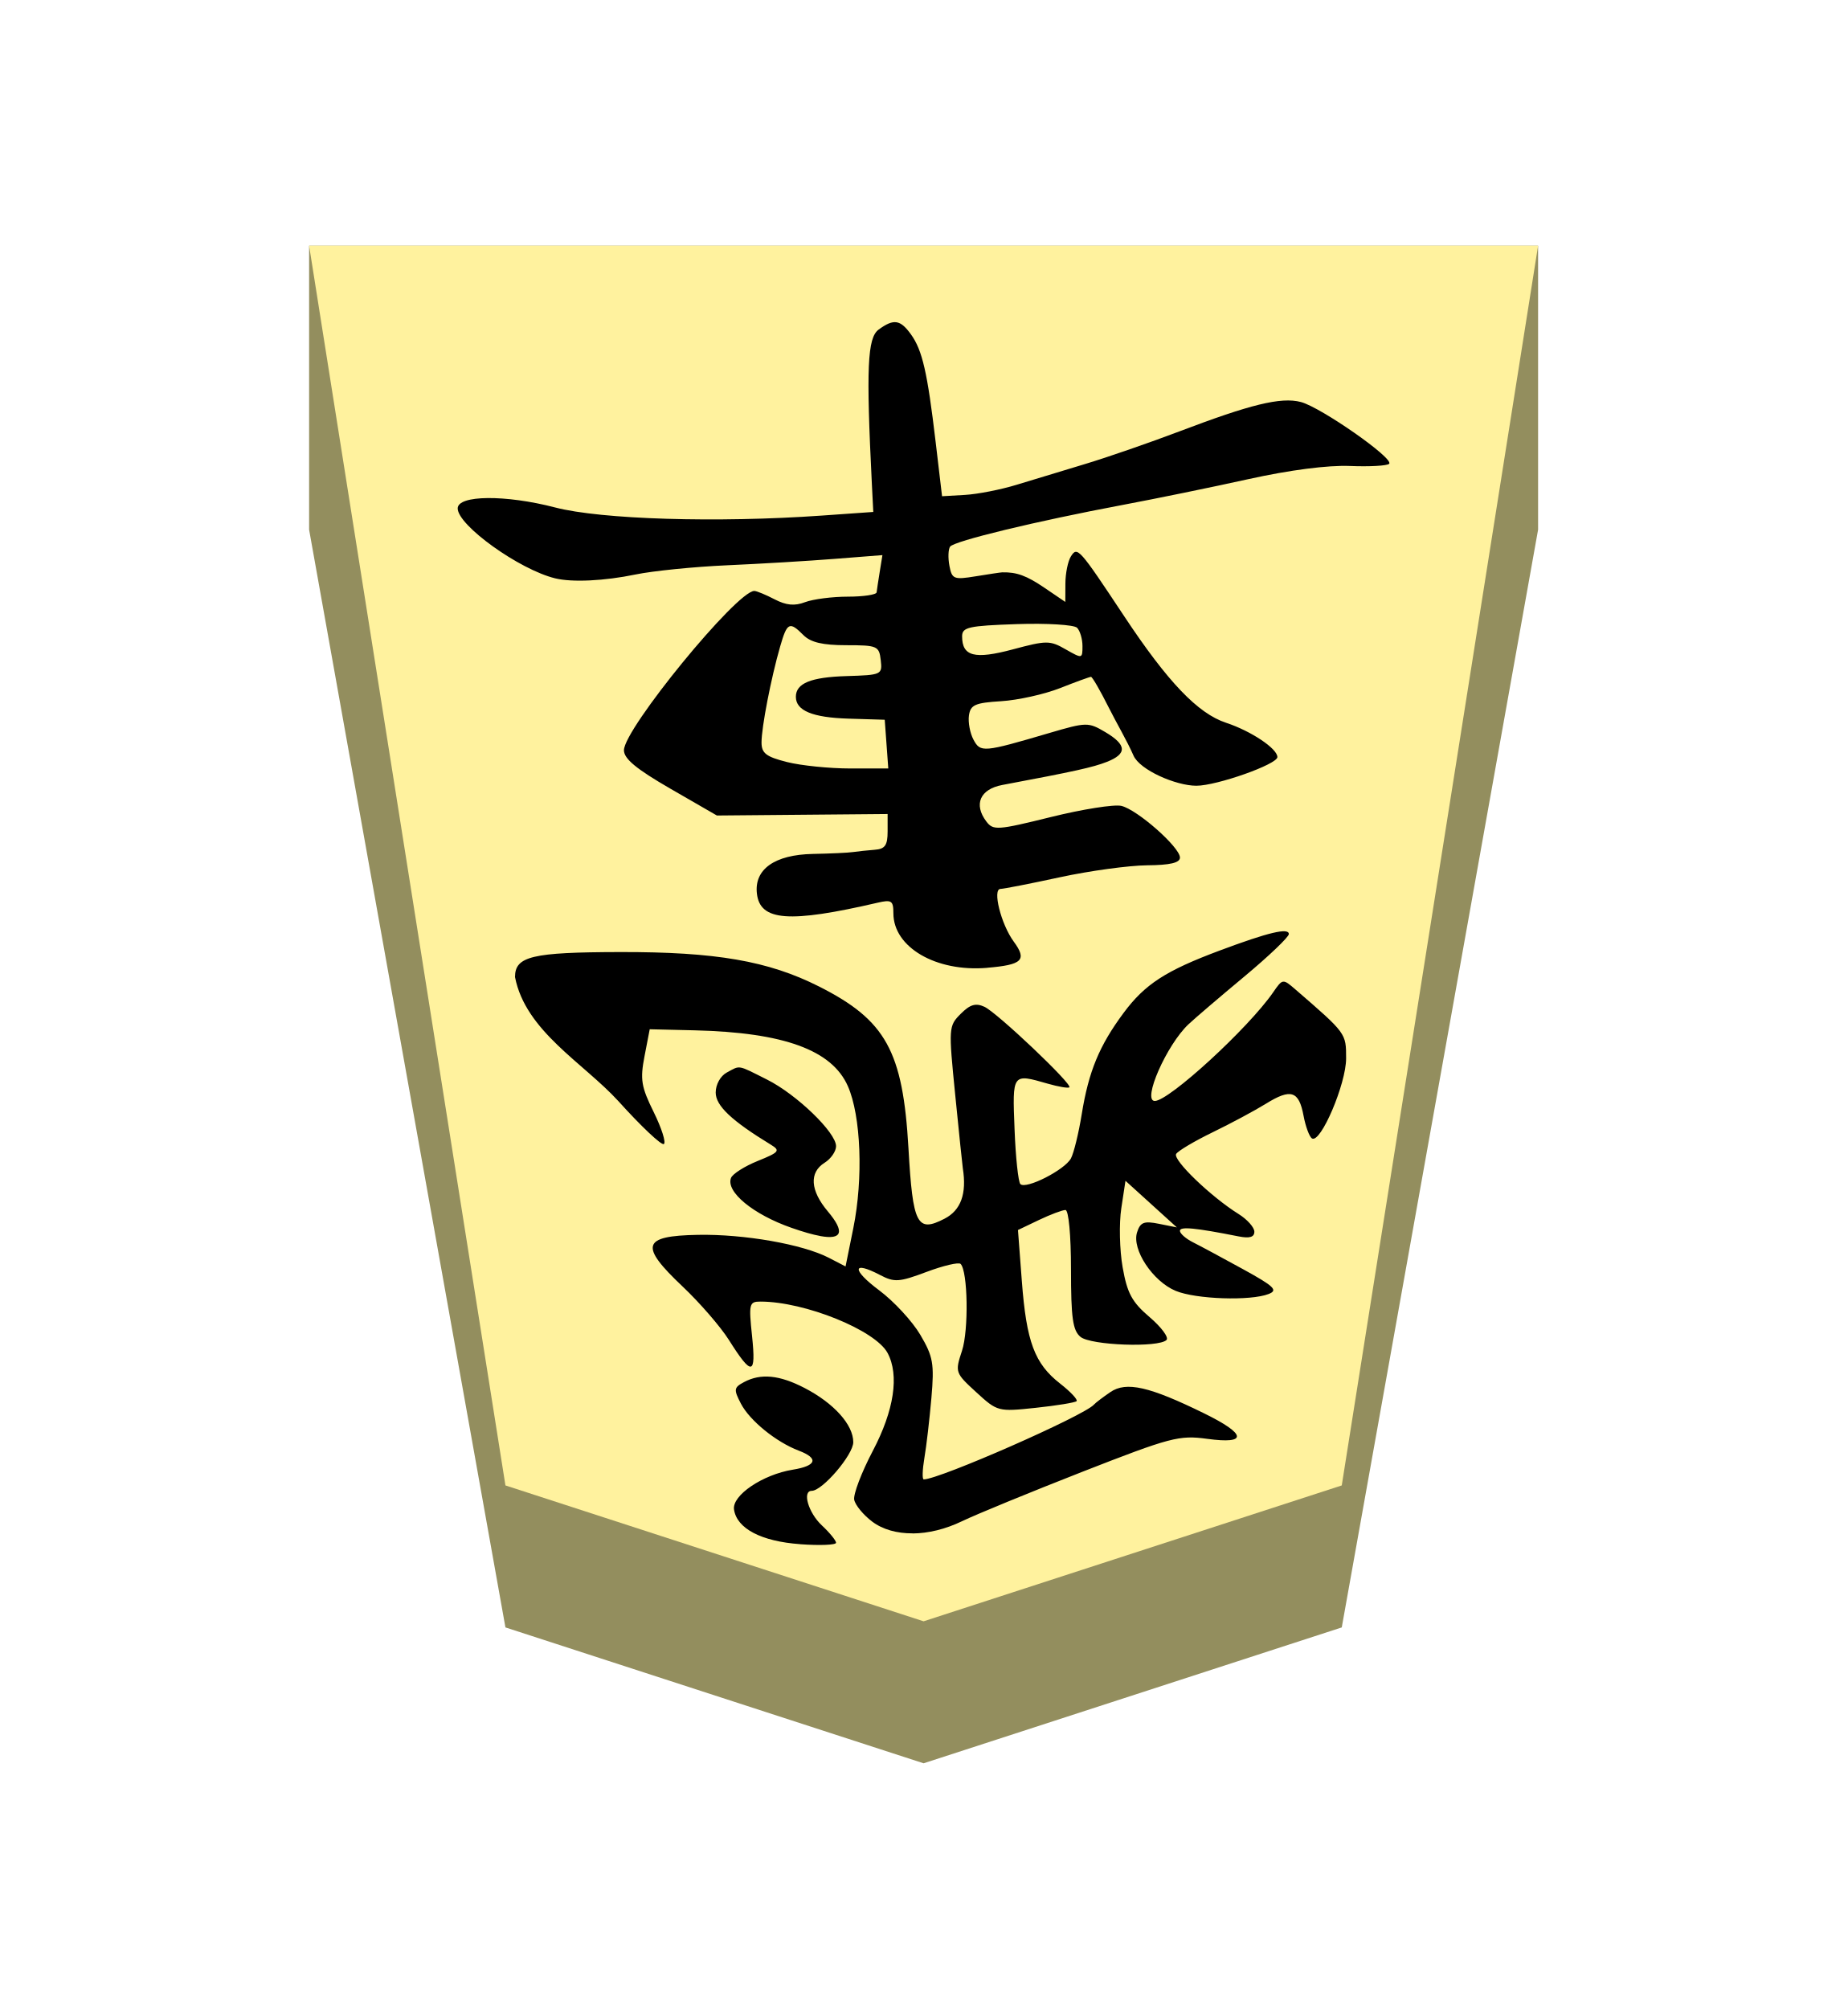
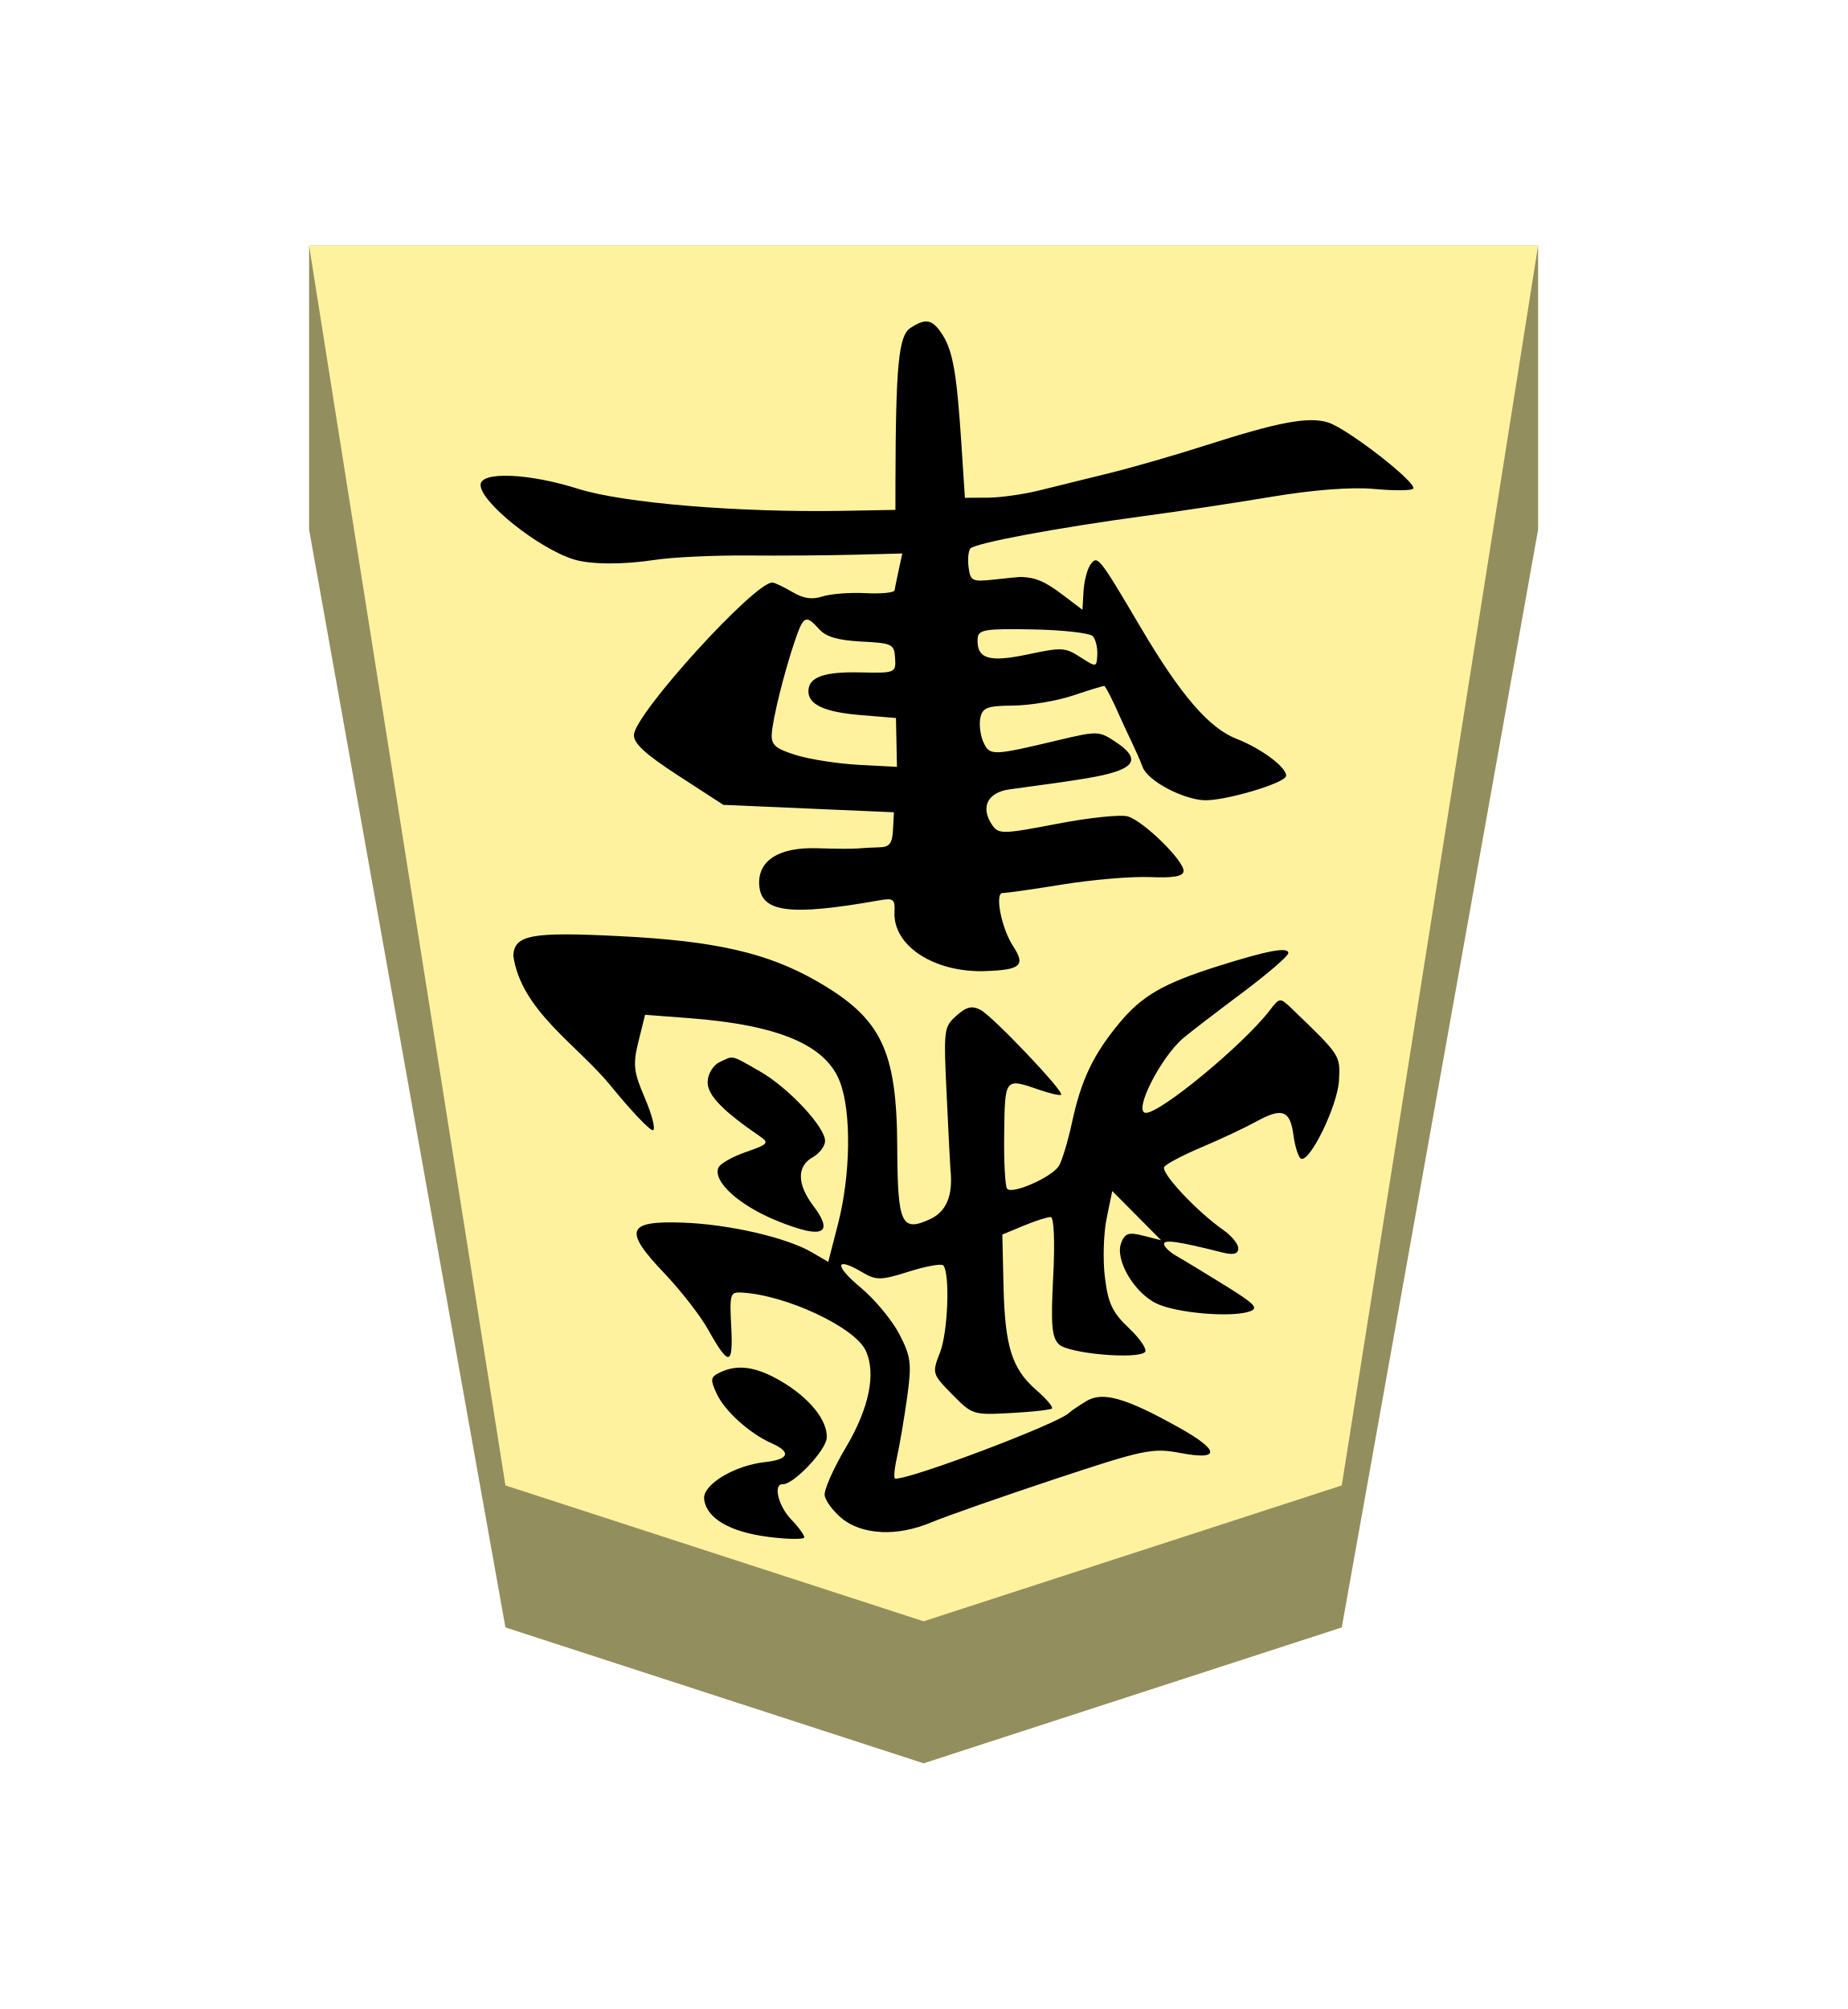
<svg xmlns="http://www.w3.org/2000/svg" viewBox="-1.542 -1.677 41.634 45.274" version="1.1" id="svg1" xml:space="preserve">
  <defs id="defs1" />
  <g id="layer1" transform="rotate(180,62.1375,101.93)">
    <path style="fill:#938e5e;fill-opacity:1;fill-rule:evenodd;stroke:none;stroke-width:0.982;stroke-linecap:round;stroke-linejoin:round;stroke-dasharray:none;stroke-opacity:1;paint-order:stroke fill markers" d="m 118.85,200 v -6.4 L 114.425,168.862 105,165.8 95.575,168.862 91.15,193.6 l 2e-6,6.4 z" id="path12" />
    <path style="display:inline;fill:#fff29e;fill-opacity:1;fill-rule:evenodd;stroke:none;stroke-width:0.373;stroke-linecap:round;stroke-linejoin:round;paint-order:stroke fill markers" d="m 105,169 9.425,3.062 L 118.85,200 H 91.15 l 4.425,-27.938 z" id="path13" />
-     <path id="path4" style="fill:#000000;stroke-width:0.488" d="m 107.78,170.737 c -0.444,-0.032 -0.807,-0.017 -0.807,0.033 0,0.05 0.145,0.228 0.323,0.394 0.301,0.283 0.445,0.774 0.226,0.776 -0.243,0.001 -0.937,0.814 -0.937,1.097 0,0.392 0.435,0.877 1.096,1.22 0.569,0.295 0.988,0.336 1.368,0.133 0.228,-0.122 0.234,-0.166 0.069,-0.484 -0.199,-0.383 -0.793,-0.866 -1.304,-1.06 -0.456,-0.173 -0.404,-0.342 0.133,-0.429 0.682,-0.111 1.374,-0.579 1.326,-0.898 -0.064,-0.43 -0.614,-0.718 -1.493,-0.781 z m -2.532,0.243 c -0.352,0.002 -0.74,0.095 -1.117,0.277 -0.32,0.154 -1.541,0.655 -2.713,1.114 -1.987,0.777 -2.178,0.827 -2.81,0.741 -0.916,-0.125 -0.891,0.103 0.065,0.572 1.238,0.608 1.759,0.727 2.118,0.481 0.168,-0.115 0.334,-0.241 0.369,-0.281 0.223,-0.252 3.486,-1.686 3.837,-1.686 0.037,0 0.03,0.218 -0.015,0.484 -0.046,0.266 -0.116,0.875 -0.158,1.353 -0.067,0.772 -0.039,0.93 0.25,1.421 0.179,0.304 0.595,0.755 0.926,1.002 0.624,0.466 0.613,0.677 -0.017,0.347 -0.325,-0.17 -0.428,-0.164 -1.05,0.069 -0.379,0.142 -0.724,0.223 -0.767,0.18 -0.164,-0.164 -0.185,-1.493 -0.031,-1.959 0.159,-0.482 0.154,-0.497 -0.321,-0.932 -0.478,-0.438 -0.492,-0.442 -1.342,-0.352 -0.472,0.05 -0.886,0.118 -0.92,0.15 -0.033,0.032 0.134,0.211 0.371,0.396 0.577,0.451 0.759,0.94 0.863,2.311 l 0.087,1.15 -0.473,0.226 c -0.26,0.124 -0.529,0.225 -0.597,0.225 -0.072,0 -0.125,-0.564 -0.125,-1.341 0,-1.091 -0.04,-1.374 -0.214,-1.518 -0.232,-0.192 -1.762,-0.248 -1.939,-0.07 -0.056,0.056 0.115,0.288 0.381,0.515 0.398,0.339 0.505,0.538 0.608,1.123 0.069,0.391 0.082,0.989 0.03,1.33 l -0.094,0.619 -0.579,-0.525 -0.579,-0.525 0.405,0.081 c 0.337,0.068 0.419,0.035 0.492,-0.193 0.122,-0.384 -0.353,-1.103 -0.87,-1.318 -0.457,-0.19 -1.687,-0.231 -2.096,-0.071 -0.217,0.085 -0.129,0.171 0.581,0.561 0.461,0.253 0.968,0.526 1.128,0.606 0.159,0.08 0.29,0.196 0.291,0.257 9.2e-4,0.101 -0.341,0.069 -1.323,-0.126 -0.248,-0.049 -0.355,-0.017 -0.355,0.106 0,0.097 0.16,0.276 0.355,0.398 0.623,0.388 1.489,1.222 1.408,1.354 -0.043,0.07 -0.414,0.29 -0.824,0.489 -0.41,0.199 -0.949,0.488 -1.198,0.642 -0.564,0.35 -0.745,0.293 -0.85,-0.271 -0.046,-0.244 -0.131,-0.474 -0.19,-0.51 -0.194,-0.12 -0.769,1.227 -0.769,1.803 0,0.568 -0.007,0.56 1.14,1.552 0.287,0.248 0.29,0.248 0.506,-0.065 0.561,-0.81 2.345,-2.446 2.666,-2.446 0.29,0 -0.266,1.264 -0.76,1.729 -0.142,0.134 -0.709,0.618 -1.26,1.077 -0.551,0.459 -1.001,0.889 -1.001,0.955 0,0.149 0.459,0.04 1.55,-0.368 1.227,-0.458 1.692,-0.76 2.174,-1.408 0.549,-0.74 0.788,-1.318 0.944,-2.284 0.069,-0.426 0.178,-0.873 0.243,-0.995 0.139,-0.26 1.014,-0.705 1.14,-0.579 0.047,0.047 0.107,0.605 0.131,1.238 0.05,1.264 0.055,1.256 -0.748,1.025 -0.244,-0.07 -0.463,-0.107 -0.488,-0.082 -0.071,0.071 1.627,1.681 1.914,1.814 0.197,0.091 0.324,0.054 0.536,-0.159 0.273,-0.273 0.275,-0.311 0.123,-1.83 -0.085,-0.853 -0.162,-1.596 -0.171,-1.65 -0.091,-0.573 0.043,-0.946 0.412,-1.136 0.62,-0.321 0.715,-0.136 0.813,1.583 0.125,2.197 0.51,2.891 2.02,3.652 1.141,0.574 2.322,0.779 4.483,0.774 1.984,-0.004 2.365,-0.095 2.365,-0.564 -0.237,-1.219 -1.536,-1.929 -2.329,-2.795 -0.51,-0.566 -0.971,-1.001 -1.025,-0.968 -0.054,0.033 0.049,0.356 0.227,0.718 0.283,0.572 0.31,0.735 0.208,1.263 l -0.117,0.606 -1.015,-0.024 c -2.008,-0.049 -3.092,-0.444 -3.451,-1.258 -0.296,-0.671 -0.35,-2.078 -0.123,-3.199 l 0.175,-0.864 0.377,0.195 c 0.59,0.305 1.912,0.537 2.953,0.517 1.257,-0.023 1.321,-0.24 0.342,-1.165 -0.386,-0.365 -0.854,-0.905 -1.041,-1.201 -0.52,-0.825 -0.617,-0.81 -0.524,0.08 0.077,0.734 0.065,0.782 -0.189,0.782 -0.998,0 -2.589,-0.643 -2.865,-1.158 -0.267,-0.499 -0.148,-1.293 0.332,-2.205 0.255,-0.485 0.444,-0.982 0.42,-1.103 -0.024,-0.122 -0.208,-0.344 -0.408,-0.494 -0.238,-0.178 -0.556,-0.265 -0.908,-0.263 z m 2.082,6.702 c -0.498,-0.091 -0.558,0.096 -0.171,0.556 0.397,0.471 0.423,0.877 0.072,1.096 -0.142,0.089 -0.258,0.257 -0.258,0.373 0,0.309 0.889,1.167 1.556,1.501 0.678,0.34 0.596,0.326 0.907,0.159 0.143,-0.077 0.25,-0.27 0.25,-0.451 0,-0.297 -0.356,-0.634 -1.246,-1.177 -0.216,-0.132 -0.186,-0.169 0.299,-0.365 0.297,-0.12 0.568,-0.293 0.602,-0.383 0.12,-0.312 -0.5,-0.823 -1.367,-1.125 -0.263,-0.092 -0.478,-0.153 -0.644,-0.183 z m -3.759,6.045 c -0.799,0.067 -0.908,0.174 -0.603,0.59 0.287,0.391 0.487,1.188 0.298,1.188 -0.067,0 -0.67,0.118 -1.34,0.263 -0.67,0.145 -1.553,0.265 -1.961,0.269 -0.521,0.004 -0.743,0.056 -0.743,0.174 0,0.233 0.962,1.081 1.321,1.165 0.162,0.038 0.875,-0.075 1.586,-0.251 1.21,-0.299 1.302,-0.306 1.458,-0.099 0.29,0.385 0.14,0.727 -0.36,0.821 -1.639,0.308 -2.041,0.397 -2.358,0.521 -0.461,0.181 -0.45,0.384 0.038,0.672 0.381,0.225 0.422,0.224 1.26,-0.022 1.492,-0.439 1.551,-0.444 1.709,-0.149 0.078,0.146 0.124,0.392 0.102,0.545 -0.035,0.239 -0.138,0.285 -0.725,0.321 -0.377,0.023 -0.975,0.156 -1.329,0.295 -0.354,0.14 -0.668,0.254 -0.697,0.254 -0.029,0 -0.206,-0.305 -0.393,-0.678 -0.187,-0.373 -0.423,-0.77 -0.565,-1.096 -0.142,-0.326 -0.957,-0.68 -1.417,-0.68 -0.46,0 -1.826,0.483 -1.826,0.646 0,0.191 0.593,0.587 1.157,0.773 0.636,0.21 1.314,0.919 2.298,2.404 1.018,1.535 1.053,1.575 1.199,1.345 0.067,-0.106 0.123,-0.381 0.124,-0.61 l 0.002,-0.416 0.47,0.319 c 0.403,0.274 0.626,0.355 0.951,0.348 0.036,-9.7e-4 0.304,-0.041 0.597,-0.089 0.495,-0.081 0.537,-0.064 0.594,0.236 0.034,0.178 0.027,0.372 -0.015,0.432 -0.09,0.127 -1.942,0.574 -3.889,0.94 -0.746,0.14 -2.025,0.402 -2.842,0.583 -0.923,0.204 -1.788,0.316 -2.284,0.295 -0.439,-0.018 -0.835,0.004 -0.881,0.049 -0.118,0.118 1.534,1.271 1.988,1.392 0.454,0.121 1.159,-0.062 2.727,-0.657 0.675,-0.256 1.634,-0.588 2.132,-0.738 0.497,-0.15 1.195,-0.361 1.55,-0.47 0.355,-0.109 0.879,-0.212 1.163,-0.228 l 0.517,-0.03 0.145,1.227 c 0.185,1.564 0.299,2.062 0.554,2.418 0.242,0.337 0.39,0.36 0.73,0.111 0.254,-0.186 0.284,-0.862 0.153,-3.481 l -0.032,-0.629 1.163,-0.082 c 2.357,-0.166 4.97,-0.087 6.008,0.183 1.12,0.291 2.196,0.281 2.196,-0.021 0,-0.383 -1.387,-1.378 -2.196,-1.576 -0.383,-0.094 -1.111,-0.059 -1.809,0.086 -0.391,0.081 -1.321,0.175 -2.067,0.208 -0.746,0.033 -1.839,0.098 -2.429,0.145 l -1.072,0.084 0.06,-0.371 c 0.033,-0.204 0.065,-0.415 0.071,-0.468 0.006,-0.053 0.298,-0.097 0.648,-0.097 0.351,0 0.784,-0.056 0.964,-0.124 0.236,-0.09 0.426,-0.072 0.687,0.064 0.198,0.103 0.404,0.188 0.457,0.189 0.392,0.004 2.939,-3.108 2.939,-3.59 0,-0.193 -0.279,-0.423 -1.048,-0.867 l -1.047,-0.604 -1.924,0.017 -1.924,0.017 v -0.392 c 0,-0.314 0.058,-0.397 0.291,-0.414 0.16,-0.013 0.378,-0.035 0.484,-0.051 0.106,-0.017 0.517,-0.035 0.912,-0.043 0.859,-0.017 1.323,-0.346 1.259,-0.895 -0.072,-0.618 -0.725,-0.667 -2.721,-0.204 -0.314,0.073 -0.355,0.045 -0.355,-0.238 0,-0.767 -0.96,-1.326 -2.11,-1.23 z m 2.225,4.492 h 0.855 c 0.47,0 1.113,0.065 1.428,0.145 0.471,0.119 0.574,0.198 0.574,0.442 0,0.343 -0.215,1.452 -0.419,2.159 -0.158,0.549 -0.211,0.575 -0.527,0.258 -0.163,-0.163 -0.433,-0.226 -0.964,-0.226 -0.699,0 -0.741,-0.018 -0.777,-0.336 -0.038,-0.328 -0.02,-0.336 0.768,-0.36 0.807,-0.024 1.145,-0.162 1.145,-0.467 0,-0.312 -0.374,-0.467 -1.185,-0.492 l -0.818,-0.025 -0.04,-0.549 z m -4.328,2.534 c 0.048,-0.009 0.143,0.044 0.329,0.15 0.355,0.204 0.43,0.204 1.19,2.6e-4 0.863,-0.231 1.145,-0.159 1.145,0.294 0,0.206 -0.145,0.238 -1.234,0.275 -0.679,0.023 -1.289,-0.015 -1.357,-0.082 -0.067,-0.068 -0.122,-0.254 -0.122,-0.414 0,-0.143 0.002,-0.214 0.05,-0.224 z" />
+     <g transform="rotate(3 105.000 184.500)">
+       <path id="path4" style="fill:#000000;stroke-width:0.488" d="m 107.78,170.737 c -0.444,-0.032 -0.807,-0.017 -0.807,0.033 0,0.05 0.145,0.228 0.323,0.394 0.301,0.283 0.445,0.774 0.226,0.776 -0.243,0.001 -0.937,0.814 -0.937,1.097 0,0.392 0.435,0.877 1.096,1.22 0.569,0.295 0.988,0.336 1.368,0.133 0.228,-0.122 0.234,-0.166 0.069,-0.484 -0.199,-0.383 -0.793,-0.866 -1.304,-1.06 -0.456,-0.173 -0.404,-0.342 0.133,-0.429 0.682,-0.111 1.374,-0.579 1.326,-0.898 -0.064,-0.43 -0.614,-0.718 -1.493,-0.781 z m -2.532,0.243 c -0.352,0.002 -0.74,0.095 -1.117,0.277 -0.32,0.154 -1.541,0.655 -2.713,1.114 -1.987,0.777 -2.178,0.827 -2.81,0.741 -0.916,-0.125 -0.891,0.103 0.065,0.572 1.238,0.608 1.759,0.727 2.118,0.481 0.168,-0.115 0.334,-0.241 0.369,-0.281 0.223,-0.252 3.486,-1.686 3.837,-1.686 0.037,0 0.03,0.218 -0.015,0.484 -0.046,0.266 -0.116,0.875 -0.158,1.353 -0.067,0.772 -0.039,0.93 0.25,1.421 0.179,0.304 0.595,0.755 0.926,1.002 0.624,0.466 0.613,0.677 -0.017,0.347 -0.325,-0.17 -0.428,-0.164 -1.05,0.069 -0.379,0.142 -0.724,0.223 -0.767,0.18 -0.164,-0.164 -0.185,-1.493 -0.031,-1.959 0.159,-0.482 0.154,-0.497 -0.321,-0.932 -0.478,-0.438 -0.492,-0.442 -1.342,-0.352 -0.472,0.05 -0.886,0.118 -0.92,0.15 -0.033,0.032 0.134,0.211 0.371,0.396 0.577,0.451 0.759,0.94 0.863,2.311 l 0.087,1.15 -0.473,0.226 c -0.26,0.124 -0.529,0.225 -0.597,0.225 -0.072,0 -0.125,-0.564 -0.125,-1.341 0,-1.091 -0.04,-1.374 -0.214,-1.518 -0.232,-0.192 -1.762,-0.248 -1.939,-0.07 -0.056,0.056 0.115,0.288 0.381,0.515 0.398,0.339 0.505,0.538 0.608,1.123 0.069,0.391 0.082,0.989 0.03,1.33 l -0.094,0.619 -0.579,-0.525 -0.579,-0.525 0.405,0.081 c 0.337,0.068 0.419,0.035 0.492,-0.193 0.122,-0.384 -0.353,-1.103 -0.87,-1.318 -0.457,-0.19 -1.687,-0.231 -2.096,-0.071 -0.217,0.085 -0.129,0.171 0.581,0.561 0.461,0.253 0.968,0.526 1.128,0.606 0.159,0.08 0.29,0.196 0.291,0.257 9.2e-4,0.101 -0.341,0.069 -1.323,-0.126 -0.248,-0.049 -0.355,-0.017 -0.355,0.106 0,0.097 0.16,0.276 0.355,0.398 0.623,0.388 1.489,1.222 1.408,1.354 -0.043,0.07 -0.414,0.29 -0.824,0.489 -0.41,0.199 -0.949,0.488 -1.198,0.642 -0.564,0.35 -0.745,0.293 -0.85,-0.271 -0.046,-0.244 -0.131,-0.474 -0.19,-0.51 -0.194,-0.12 -0.769,1.227 -0.769,1.803 0,0.568 -0.007,0.56 1.14,1.552 0.287,0.248 0.29,0.248 0.506,-0.065 0.561,-0.81 2.345,-2.446 2.666,-2.446 0.29,0 -0.266,1.264 -0.76,1.729 -0.142,0.134 -0.709,0.618 -1.26,1.077 -0.551,0.459 -1.001,0.889 -1.001,0.955 0,0.149 0.459,0.04 1.55,-0.368 1.227,-0.458 1.692,-0.76 2.174,-1.408 0.549,-0.74 0.788,-1.318 0.944,-2.284 0.069,-0.426 0.178,-0.873 0.243,-0.995 0.139,-0.26 1.014,-0.705 1.14,-0.579 0.047,0.047 0.107,0.605 0.131,1.238 0.05,1.264 0.055,1.256 -0.748,1.025 -0.244,-0.07 -0.463,-0.107 -0.488,-0.082 -0.071,0.071 1.627,1.681 1.914,1.814 0.197,0.091 0.324,0.054 0.536,-0.159 0.273,-0.273 0.275,-0.311 0.123,-1.83 -0.085,-0.853 -0.162,-1.596 -0.171,-1.65 -0.091,-0.573 0.043,-0.946 0.412,-1.136 0.62,-0.321 0.715,-0.136 0.813,1.583 0.125,2.197 0.51,2.891 2.02,3.652 1.141,0.574 2.322,0.779 4.483,0.774 1.984,-0.004 2.365,-0.095 2.365,-0.564 -0.237,-1.219 -1.536,-1.929 -2.329,-2.795 -0.51,-0.566 -0.971,-1.001 -1.025,-0.968 -0.054,0.033 0.049,0.356 0.227,0.718 0.283,0.572 0.31,0.735 0.208,1.263 l -0.117,0.606 -1.015,-0.024 c -2.008,-0.049 -3.092,-0.444 -3.451,-1.258 -0.296,-0.671 -0.35,-2.078 -0.123,-3.199 l 0.175,-0.864 0.377,0.195 c 0.59,0.305 1.912,0.537 2.953,0.517 1.257,-0.023 1.321,-0.24 0.342,-1.165 -0.386,-0.365 -0.854,-0.905 -1.041,-1.201 -0.52,-0.825 -0.617,-0.81 -0.524,0.08 0.077,0.734 0.065,0.782 -0.189,0.782 -0.998,0 -2.589,-0.643 -2.865,-1.158 -0.267,-0.499 -0.148,-1.293 0.332,-2.205 0.255,-0.485 0.444,-0.982 0.42,-1.103 -0.024,-0.122 -0.208,-0.344 -0.408,-0.494 -0.238,-0.178 -0.556,-0.265 -0.908,-0.263 z m 2.082,6.702 c -0.498,-0.091 -0.558,0.096 -0.171,0.556 0.397,0.471 0.423,0.877 0.072,1.096 -0.142,0.089 -0.258,0.257 -0.258,0.373 0,0.309 0.889,1.167 1.556,1.501 0.678,0.34 0.596,0.326 0.907,0.159 0.143,-0.077 0.25,-0.27 0.25,-0.451 0,-0.297 -0.356,-0.634 -1.246,-1.177 -0.216,-0.132 -0.186,-0.169 0.299,-0.365 0.297,-0.12 0.568,-0.293 0.602,-0.383 0.12,-0.312 -0.5,-0.823 -1.367,-1.125 -0.263,-0.092 -0.478,-0.153 -0.644,-0.183 z m -3.759,6.045 c -0.799,0.067 -0.908,0.174 -0.603,0.59 0.287,0.391 0.487,1.188 0.298,1.188 -0.067,0 -0.67,0.118 -1.34,0.263 -0.67,0.145 -1.553,0.265 -1.961,0.269 -0.521,0.004 -0.743,0.056 -0.743,0.174 0,0.233 0.962,1.081 1.321,1.165 0.162,0.038 0.875,-0.075 1.586,-0.251 1.21,-0.299 1.302,-0.306 1.458,-0.099 0.29,0.385 0.14,0.727 -0.36,0.821 -1.639,0.308 -2.041,0.397 -2.358,0.521 -0.461,0.181 -0.45,0.384 0.038,0.672 0.381,0.225 0.422,0.224 1.26,-0.022 1.492,-0.439 1.551,-0.444 1.709,-0.149 0.078,0.146 0.124,0.392 0.102,0.545 -0.035,0.239 -0.138,0.285 -0.725,0.321 -0.377,0.023 -0.975,0.156 -1.329,0.295 -0.354,0.14 -0.668,0.254 -0.697,0.254 -0.029,0 -0.206,-0.305 -0.393,-0.678 -0.187,-0.373 -0.423,-0.77 -0.565,-1.096 -0.142,-0.326 -0.957,-0.68 -1.417,-0.68 -0.46,0 -1.826,0.483 -1.826,0.646 0,0.191 0.593,0.587 1.157,0.773 0.636,0.21 1.314,0.919 2.298,2.404 1.018,1.535 1.053,1.575 1.199,1.345 0.067,-0.106 0.123,-0.381 0.124,-0.61 l 0.002,-0.416 0.47,0.319 c 0.403,0.274 0.626,0.355 0.951,0.348 0.036,-9.7e-4 0.304,-0.041 0.597,-0.089 0.495,-0.081 0.537,-0.064 0.594,0.236 0.034,0.178 0.027,0.372 -0.015,0.432 -0.09,0.127 -1.942,0.574 -3.889,0.94 -0.746,0.14 -2.025,0.402 -2.842,0.583 -0.923,0.204 -1.788,0.316 -2.284,0.295 -0.439,-0.018 -0.835,0.004 -0.881,0.049 -0.118,0.118 1.534,1.271 1.988,1.392 0.454,0.121 1.159,-0.062 2.727,-0.657 0.675,-0.256 1.634,-0.588 2.132,-0.738 0.497,-0.15 1.195,-0.361 1.55,-0.47 0.355,-0.109 0.879,-0.212 1.163,-0.228 l 0.517,-0.03 0.145,1.227 c 0.185,1.564 0.299,2.062 0.554,2.418 0.242,0.337 0.39,0.36 0.73,0.111 0.254,-0.186 0.284,-0.862 0.153,-3.481 l -0.032,-0.629 1.163,-0.082 c 2.357,-0.166 4.97,-0.087 6.008,0.183 1.12,0.291 2.196,0.281 2.196,-0.021 0,-0.383 -1.387,-1.378 -2.196,-1.576 -0.383,-0.094 -1.111,-0.059 -1.809,0.086 -0.391,0.081 -1.321,0.175 -2.067,0.208 -0.746,0.033 -1.839,0.098 -2.429,0.145 l -1.072,0.084 0.06,-0.371 c 0.033,-0.204 0.065,-0.415 0.071,-0.468 0.006,-0.053 0.298,-0.097 0.648,-0.097 0.351,0 0.784,-0.056 0.964,-0.124 0.236,-0.09 0.426,-0.072 0.687,0.064 0.198,0.103 0.404,0.188 0.457,0.189 0.392,0.004 2.939,-3.108 2.939,-3.59 0,-0.193 -0.279,-0.423 -1.048,-0.867 l -1.047,-0.604 -1.924,0.017 -1.924,0.017 v -0.392 c 0,-0.314 0.058,-0.397 0.291,-0.414 0.16,-0.013 0.378,-0.035 0.484,-0.051 0.106,-0.017 0.517,-0.035 0.912,-0.043 0.859,-0.017 1.323,-0.346 1.259,-0.895 -0.072,-0.618 -0.725,-0.667 -2.721,-0.204 -0.314,0.073 -0.355,0.045 -0.355,-0.238 0,-0.767 -0.96,-1.326 -2.11,-1.23 z m 2.225,4.492 h 0.855 c 0.47,0 1.113,0.065 1.428,0.145 0.471,0.119 0.574,0.198 0.574,0.442 0,0.343 -0.215,1.452 -0.419,2.159 -0.158,0.549 -0.211,0.575 -0.527,0.258 -0.163,-0.163 -0.433,-0.226 -0.964,-0.226 -0.699,0 -0.741,-0.018 -0.777,-0.336 -0.038,-0.328 -0.02,-0.336 0.768,-0.36 0.807,-0.024 1.145,-0.162 1.145,-0.467 0,-0.312 -0.374,-0.467 -1.185,-0.492 l -0.818,-0.025 -0.04,-0.549 z m -4.328,2.534 c 0.048,-0.009 0.143,0.044 0.329,0.15 0.355,0.204 0.43,0.204 1.19,2.6e-4 0.863,-0.231 1.145,-0.159 1.145,0.294 0,0.206 -0.145,0.238 -1.234,0.275 -0.679,0.023 -1.289,-0.015 -1.357,-0.082 -0.067,-0.068 -0.122,-0.254 -0.122,-0.414 0,-0.143 0.002,-0.214 0.05,-0.224 z" />
+     </g>
  </g>
</svg>
